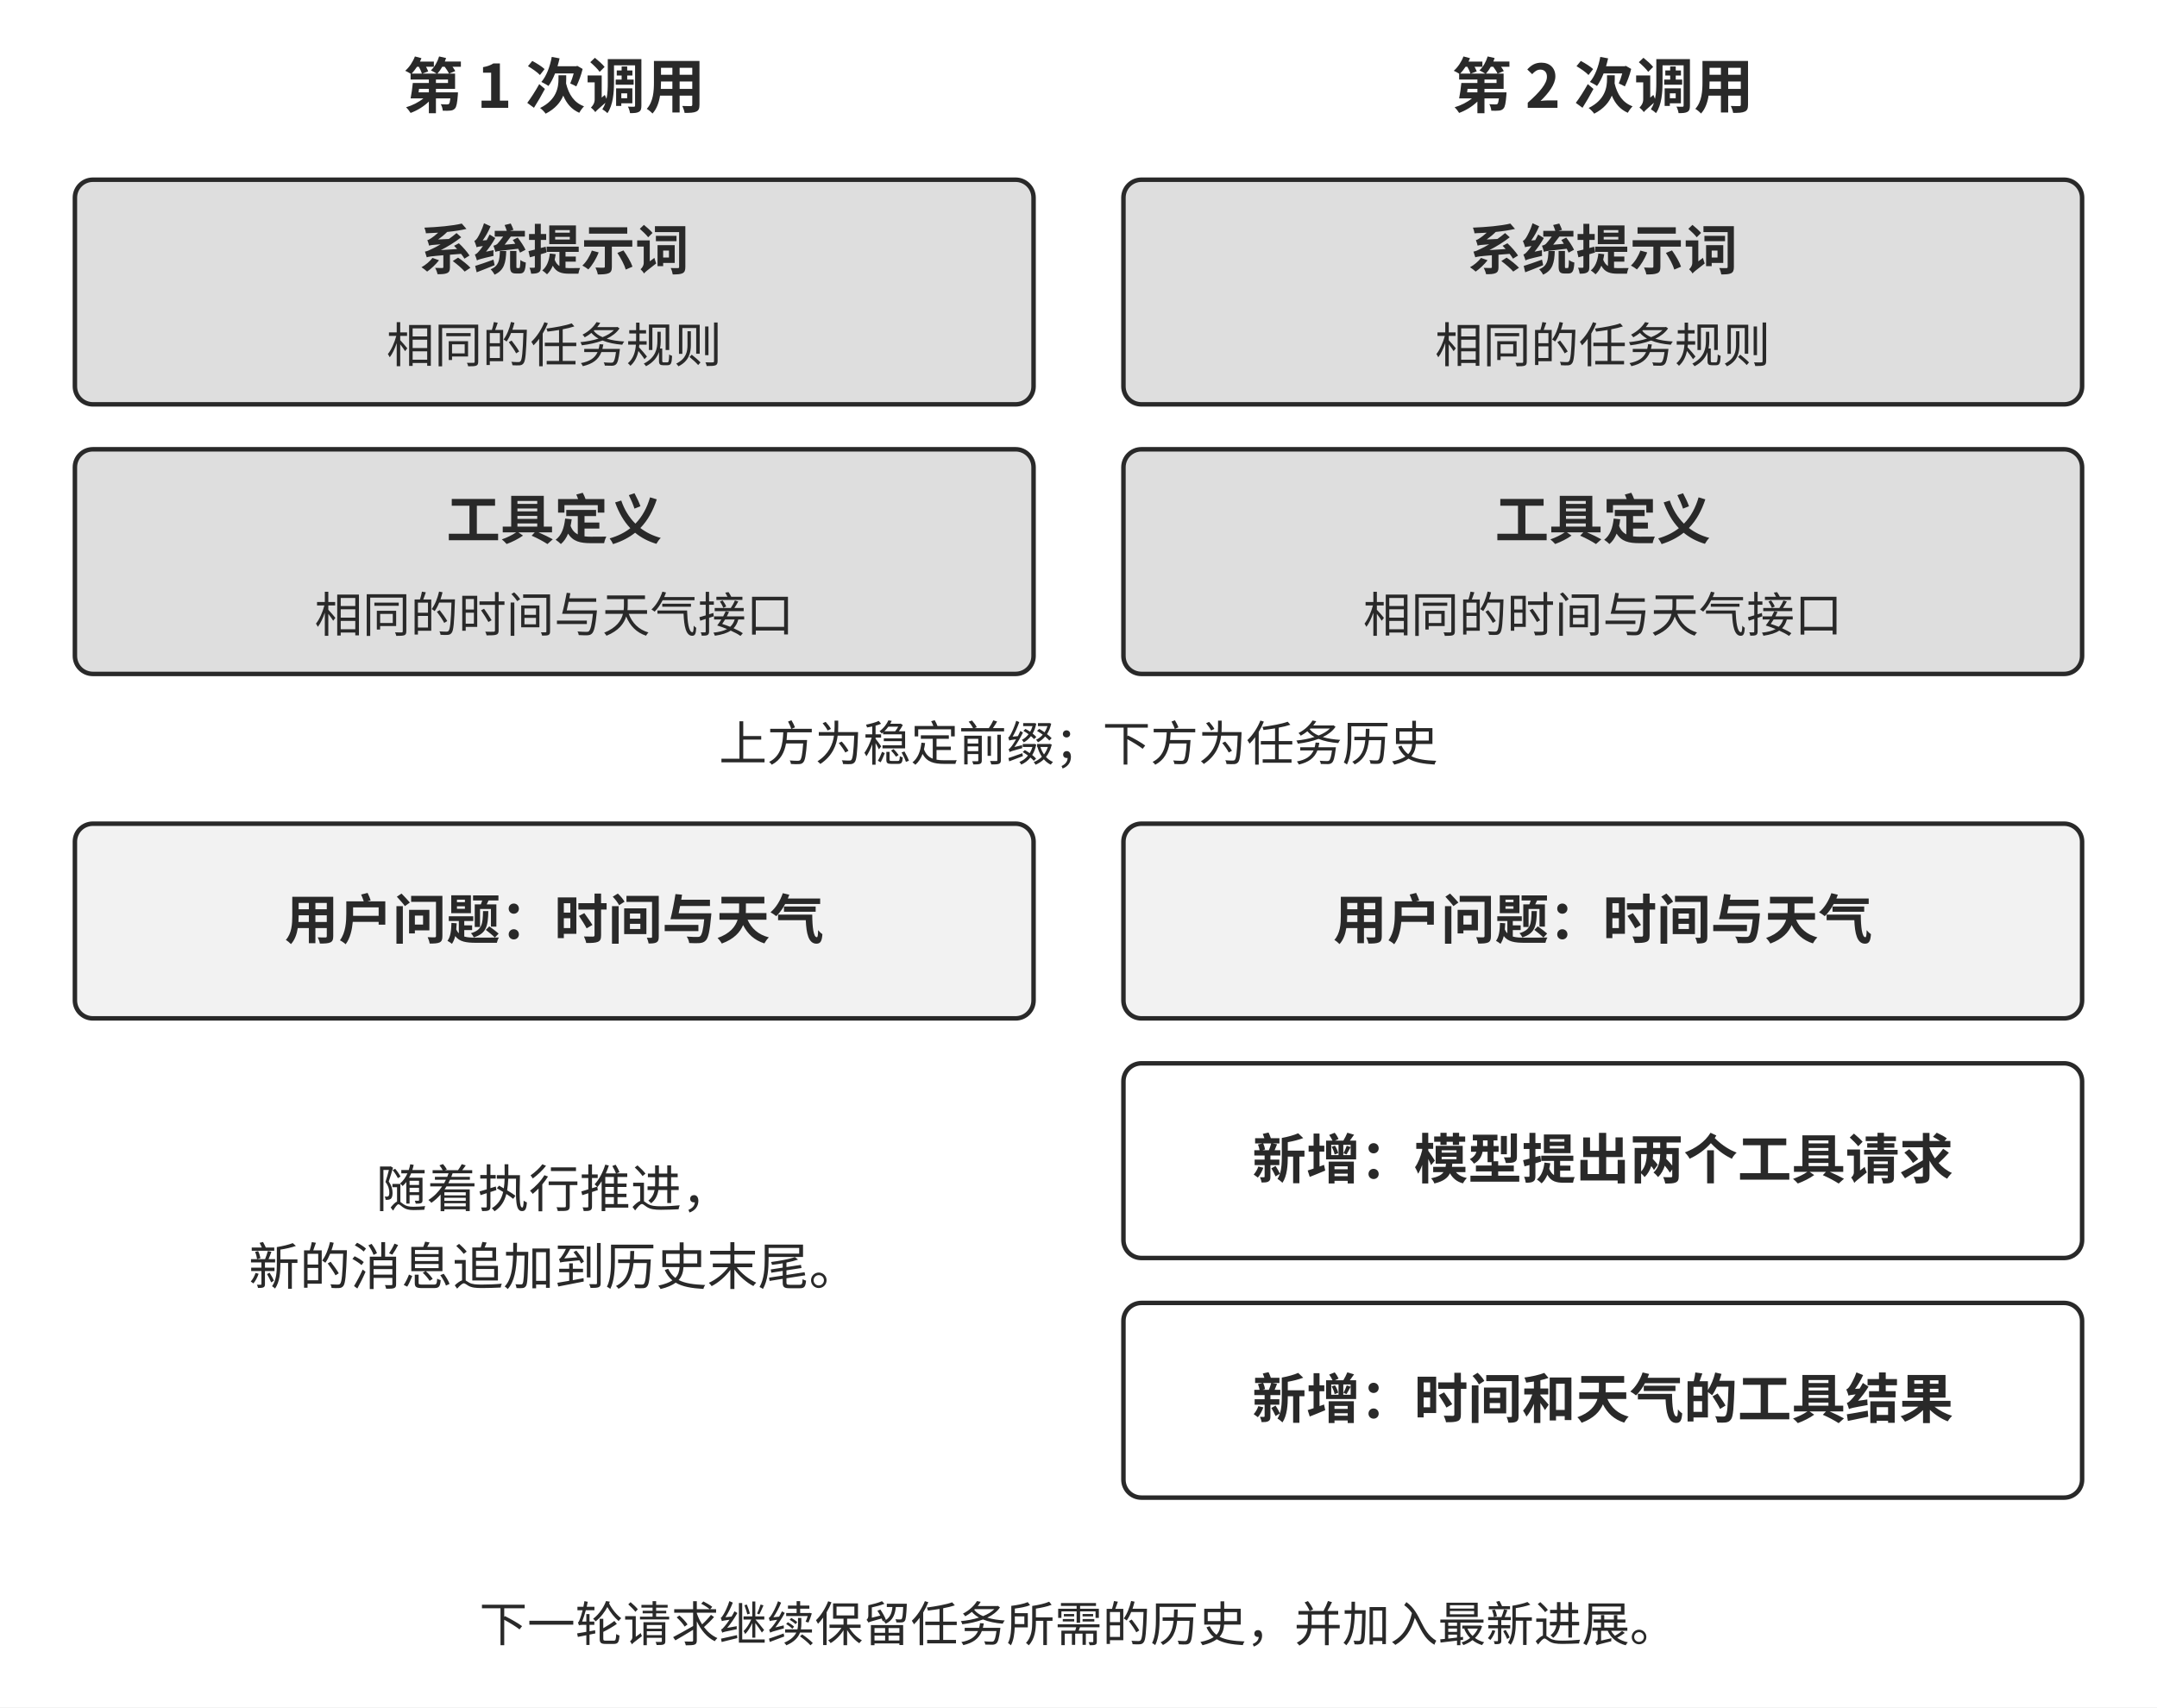
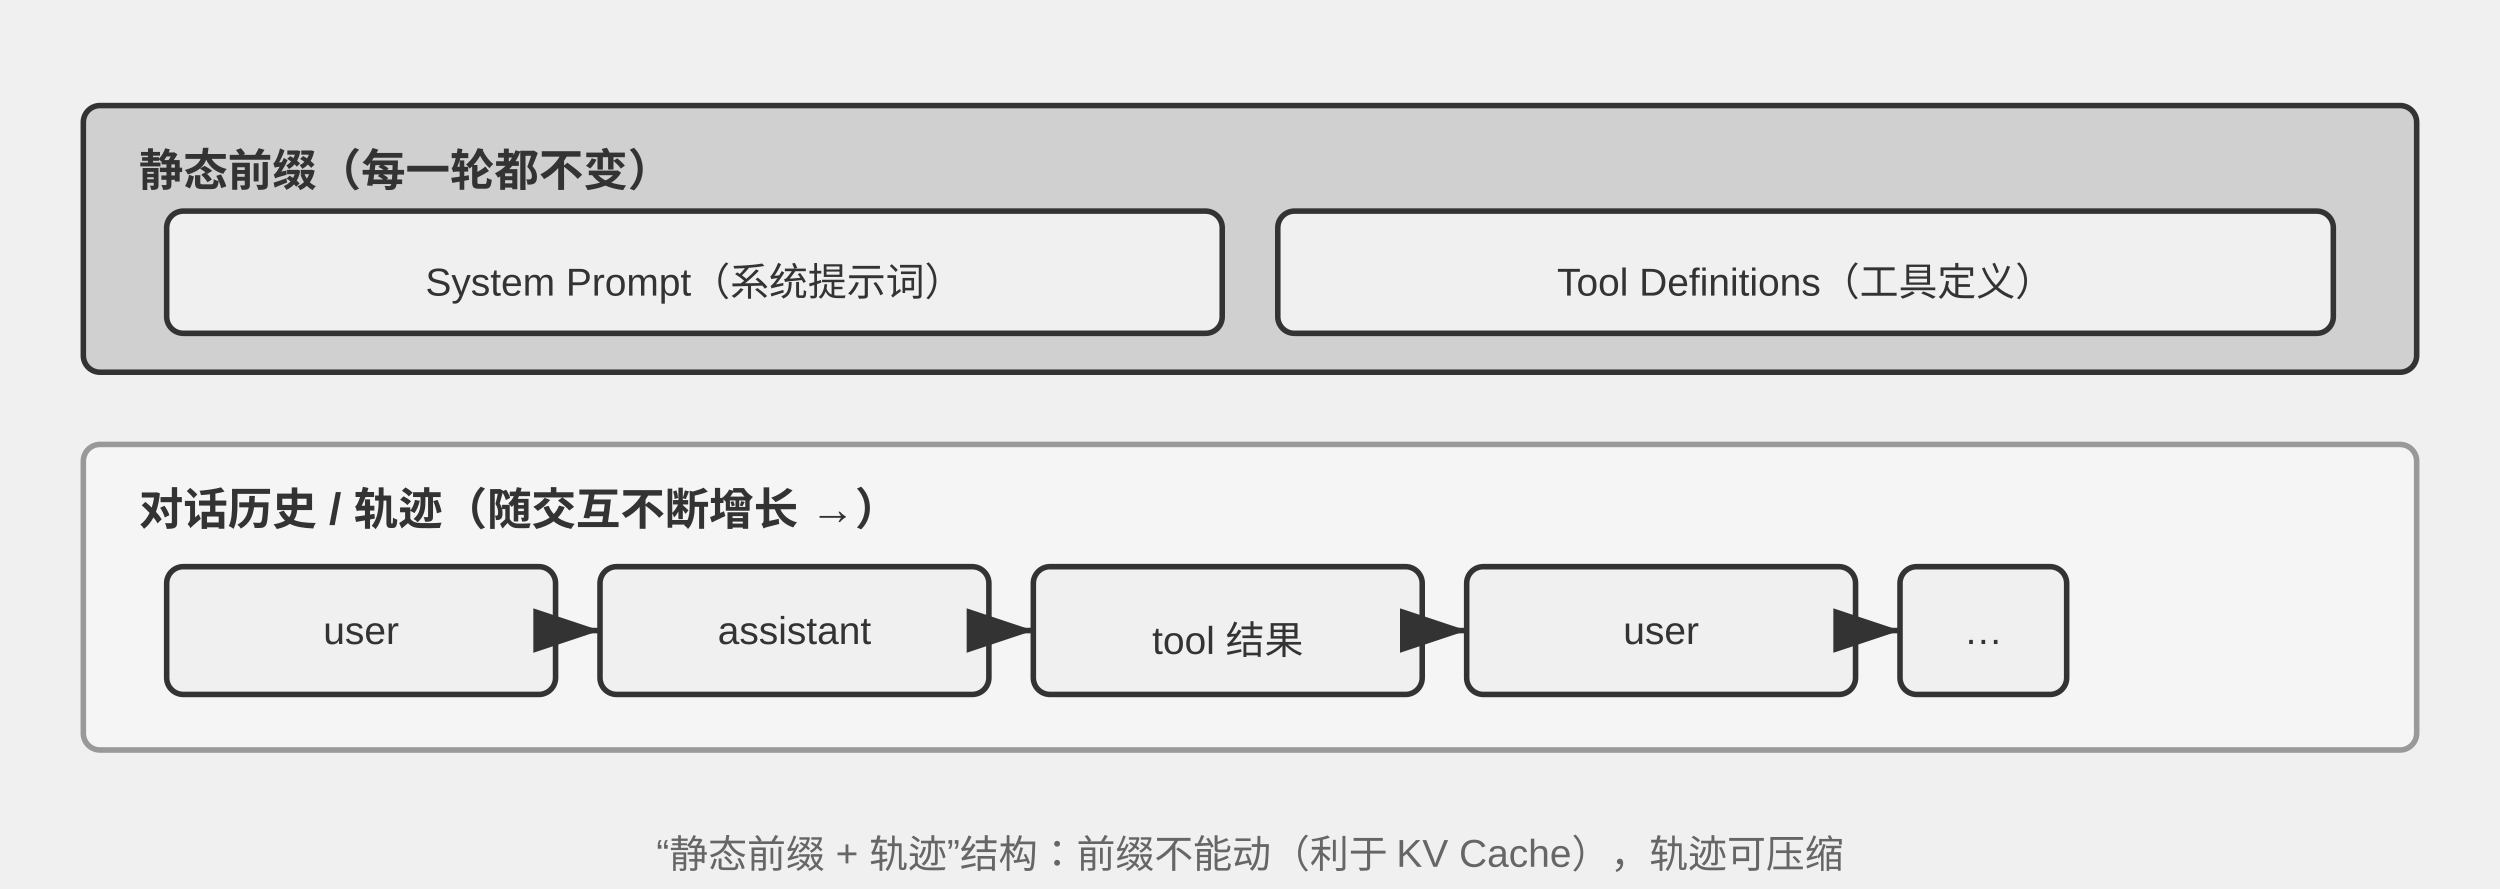
- <svg xmlns="http://www.w3.org/2000/svg" width="150mm" height="118.75mm" viewBox="0 0 720 570" role="img" aria-labelledby="title desc">
+ <svg xmlns="http://www.w3.org/2000/svg" viewBox="0 40 900 320" width="900" height="320" style="background:#ffffff">
  <defs>
-     <marker id="arrow" viewBox="0 0 10 10" refX="9" refY="5" markerWidth="7" markerHeight="7" orient="auto-start-reverse">
-       <path d="M0 0 L10 5 L0 10 Z" fill="#292929" />
+     <marker id="ah" markerWidth="12" markerHeight="8" refX="12" refY="4" orient="auto">
+       <polygon points="0 0, 12 4, 0 8" fill="#333333" />
+     </marker>
+     <marker id="ah-light" markerWidth="12" markerHeight="8" refX="12" refY="4" orient="auto">
+       <polygon points="0 0, 12 4, 0 8" fill="#999999" />
    </marker>
  </defs>
-   <rect width="720" height="570" fill="#ffffff" />
-   <text x="185" y="36" font-family="Noto Sans CJK SC,Source Han Sans CN,Microsoft YaHei,sans-serif" font-size="20" font-weight="700" text-anchor="middle" fill="#292929">第 1 次调用</text>
-   <text x="535" y="36" font-family="Noto Sans CJK SC,Source Han Sans CN,Microsoft YaHei,sans-serif" font-size="20" font-weight="700" text-anchor="middle" fill="#292929">第 2 次调用</text>
-   <rect x="25" y="60" width="320" height="75" rx="6" fill="#dedede" stroke="#292929" stroke-width="1.5" />
-   <text x="185.0" y="90" font-family="Noto Sans CJK SC,Source Han Sans CN,Microsoft YaHei,sans-serif" font-size="18" font-weight="700" text-anchor="middle" fill="#292929">系统提示词</text>
-   <text x="185.0" y="121" font-family="Noto Sans CJK SC,Source Han Sans CN,Microsoft YaHei,sans-serif" font-size="16" font-weight="400" text-anchor="middle" fill="#292929">相同的任务规则</text>
-   <rect x="25" y="150" width="320" height="75" rx="6" fill="#dedede" stroke="#292929" stroke-width="1.5" />
-   <text x="185.0" y="180" font-family="Noto Sans CJK SC,Source Han Sans CN,Microsoft YaHei,sans-serif" font-size="18" font-weight="700" text-anchor="middle" fill="#292929">工具定义</text>
-   <text x="185.0" y="211" font-family="Noto Sans CJK SC,Source Han Sans CN,Microsoft YaHei,sans-serif" font-size="16" font-weight="400" text-anchor="middle" fill="#292929">相同的时间与天气接口</text>
-   <rect x="25" y="275" width="320" height="65" rx="6" fill="#f2f2f2" stroke="#292929" stroke-width="1.5" />
-   <text x="185.0" y="313.5" font-family="Noto Sans CJK SC,Source Han Sans CN,Microsoft YaHei,sans-serif" font-size="18" font-weight="700" text-anchor="middle" fill="#292929">用户问题：时间与天气</text>
-   <rect x="375" y="60" width="320" height="75" rx="6" fill="#dedede" stroke="#292929" stroke-width="1.5" />
-   <text x="535.0" y="90" font-family="Noto Sans CJK SC,Source Han Sans CN,Microsoft YaHei,sans-serif" font-size="18" font-weight="700" text-anchor="middle" fill="#292929">系统提示词</text>
-   <text x="535.0" y="121" font-family="Noto Sans CJK SC,Source Han Sans CN,Microsoft YaHei,sans-serif" font-size="16" font-weight="400" text-anchor="middle" fill="#292929">相同的任务规则</text>
-   <rect x="375" y="150" width="320" height="75" rx="6" fill="#dedede" stroke="#292929" stroke-width="1.5" />
-   <text x="535.0" y="180" font-family="Noto Sans CJK SC,Source Han Sans CN,Microsoft YaHei,sans-serif" font-size="18" font-weight="700" text-anchor="middle" fill="#292929">工具定义</text>
-   <text x="535.0" y="211" font-family="Noto Sans CJK SC,Source Han Sans CN,Microsoft YaHei,sans-serif" font-size="16" font-weight="400" text-anchor="middle" fill="#292929">相同的时间与天气接口</text>
-   <rect x="375" y="275" width="320" height="65" rx="6" fill="#f2f2f2" stroke="#292929" stroke-width="1.5" />
-   <text x="535.0" y="313.5" font-family="Noto Sans CJK SC,Source Han Sans CN,Microsoft YaHei,sans-serif" font-size="18" font-weight="700" text-anchor="middle" fill="#292929">用户问题：时间与天气</text>
-   <text x="360" y="254" font-family="Noto Sans CJK SC,Source Han Sans CN,Microsoft YaHei,sans-serif" font-size="16" font-weight="400" text-anchor="middle" fill="#292929">上方为稳定前缀；下方为任务历史</text>
-   <rect x="375" y="355" width="320" height="65" rx="6" fill="#ffffff" stroke="#292929" stroke-width="1.5" />
-   <text x="535.0" y="393.5" font-family="Noto Sans CJK SC,Source Han Sans CN,Microsoft YaHei,sans-serif" font-size="18" font-weight="700" text-anchor="middle" fill="#292929">新增：模型提出两个工具请求</text>
-   <rect x="375" y="435" width="320" height="65" rx="6" fill="#ffffff" stroke="#292929" stroke-width="1.5" />
-   <text x="535.0" y="473.5" font-family="Noto Sans CJK SC,Source Han Sans CN,Microsoft YaHei,sans-serif" font-size="18" font-weight="700" text-anchor="middle" fill="#292929">新增：时间和天气的工具结果</text>
-   <text x="185" y="403" font-family="Noto Sans CJK SC,Source Han Sans CN,Microsoft YaHei,sans-serif" font-size="17" font-weight="400" text-anchor="middle" fill="#292929">随着执行推进，</text>
-   <text x="185" y="429" font-family="Noto Sans CJK SC,Source Han Sans CN,Microsoft YaHei,sans-serif" font-size="17" font-weight="400" text-anchor="middle" fill="#292929">新的消息追加到历史末尾。</text>
-   <text x="360" y="548" font-family="Noto Sans CJK SC,Source Han Sans CN,Microsoft YaHei,sans-serif" font-size="16" font-weight="400" text-anchor="middle" fill="#292929">下一轮请求继续保留任务所需的历史，并加入最新进展。</text>
+   <rect x="30" y="78" width="840" height="96" rx="6" fill="#d0d0d0" stroke="#333333" stroke-width="2" />
+   <text x="50" y="100" font-family="Arial, 'Helvetica Neue', Helvetica, 'PingFang SC', 'Microsoft YaHei', sans-serif" font-size="16" fill="#333333" text-anchor="start" dominant-baseline="central" font-weight="bold">静态前缀（每一轮都不变）</text>
+   <rect x="60" y="116" width="380" height="44" rx="6" fill="#f0f0f0" stroke="#333333" stroke-width="2" />
+   <text x="250" y="138" font-family="Arial, 'Helvetica Neue', Helvetica, 'PingFang SC', 'Microsoft YaHei', sans-serif" font-size="14" fill="#333333" text-anchor="middle" dominant-baseline="central" font-weight="normal">System Prompt（系统提示词）</text>
+   <rect x="460" y="116" width="380" height="44" rx="6" fill="#f0f0f0" stroke="#333333" stroke-width="2" />
+   <text x="650" y="138" font-family="Arial, 'Helvetica Neue', Helvetica, 'PingFang SC', 'Microsoft YaHei', sans-serif" font-size="14" fill="#333333" text-anchor="middle" dominant-baseline="central" font-weight="normal">Tool Definitions（工具定义）</text>
+   <rect x="30" y="200" width="840" height="110" rx="6" fill="#f5f5f5" stroke="#999999" stroke-width="2" />
+   <text x="50" y="222" font-family="Arial, 'Helvetica Neue', Helvetica, 'PingFang SC', 'Microsoft YaHei', sans-serif" font-size="16" fill="#333333" text-anchor="start" dominant-baseline="central" font-weight="bold">对话历史 / 轨迹（随交互不断增长 →）</text>
+   <rect x="60" y="244" width="140" height="46" rx="6" fill="#f0f0f0" stroke="#333333" stroke-width="2" />
+   <text x="130.0" y="267" font-family="Arial, 'Helvetica Neue', Helvetica, 'PingFang SC', 'Microsoft YaHei', sans-serif" font-size="14" fill="#333333" text-anchor="middle" dominant-baseline="central" font-weight="normal">user</text>
+   <line x1="200" y1="267" x2="216" y2="267" stroke="#333333" stroke-width="2" marker-end="url(#ah)" />
+   <rect x="216" y="244" width="140" height="46" rx="6" fill="#f0f0f0" stroke="#333333" stroke-width="2" />
+   <text x="286.0" y="267" font-family="Arial, 'Helvetica Neue', Helvetica, 'PingFang SC', 'Microsoft YaHei', sans-serif" font-size="14" fill="#333333" text-anchor="middle" dominant-baseline="central" font-weight="normal">assistant</text>
+   <line x1="356" y1="267" x2="372" y2="267" stroke="#333333" stroke-width="2" marker-end="url(#ah)" />
+   <rect x="372" y="244" width="140" height="46" rx="6" fill="#f0f0f0" stroke="#333333" stroke-width="2" />
+   <text x="442.0" y="267" font-family="Arial, 'Helvetica Neue', Helvetica, 'PingFang SC', 'Microsoft YaHei', sans-serif" font-size="14" fill="#333333" text-anchor="middle" dominant-baseline="central" font-weight="normal">tool 结果</text>
+   <line x1="512" y1="267" x2="528" y2="267" stroke="#333333" stroke-width="2" marker-end="url(#ah)" />
+   <rect x="528" y="244" width="140" height="46" rx="6" fill="#f0f0f0" stroke="#333333" stroke-width="2" />
+   <text x="598.0" y="267" font-family="Arial, 'Helvetica Neue', Helvetica, 'PingFang SC', 'Microsoft YaHei', sans-serif" font-size="14" fill="#333333" text-anchor="middle" dominant-baseline="central" font-weight="normal">user</text>
+   <line x1="668" y1="267" x2="684" y2="267" stroke="#333333" stroke-width="2" marker-end="url(#ah)" />
+   <rect x="684" y="244" width="60" height="46" rx="6" fill="#f0f0f0" stroke="#333333" stroke-width="2" />
+   <text x="714.0" y="267" font-family="Arial, 'Helvetica Neue', Helvetica, 'PingFang SC', 'Microsoft YaHei', sans-serif" font-size="14" fill="#333333" text-anchor="middle" dominant-baseline="central" font-weight="normal">…</text>
+   <text x="450" y="344" font-family="Arial, 'Helvetica Neue', Helvetica, 'PingFang SC', 'Microsoft YaHei', sans-serif" font-size="14" fill="#666666" text-anchor="middle" dominant-baseline="central" font-weight="normal">“静态前缀 + 轨迹”结构：前缀不能动（利于 KV Cache），轨迹可压缩</text>
</svg>
